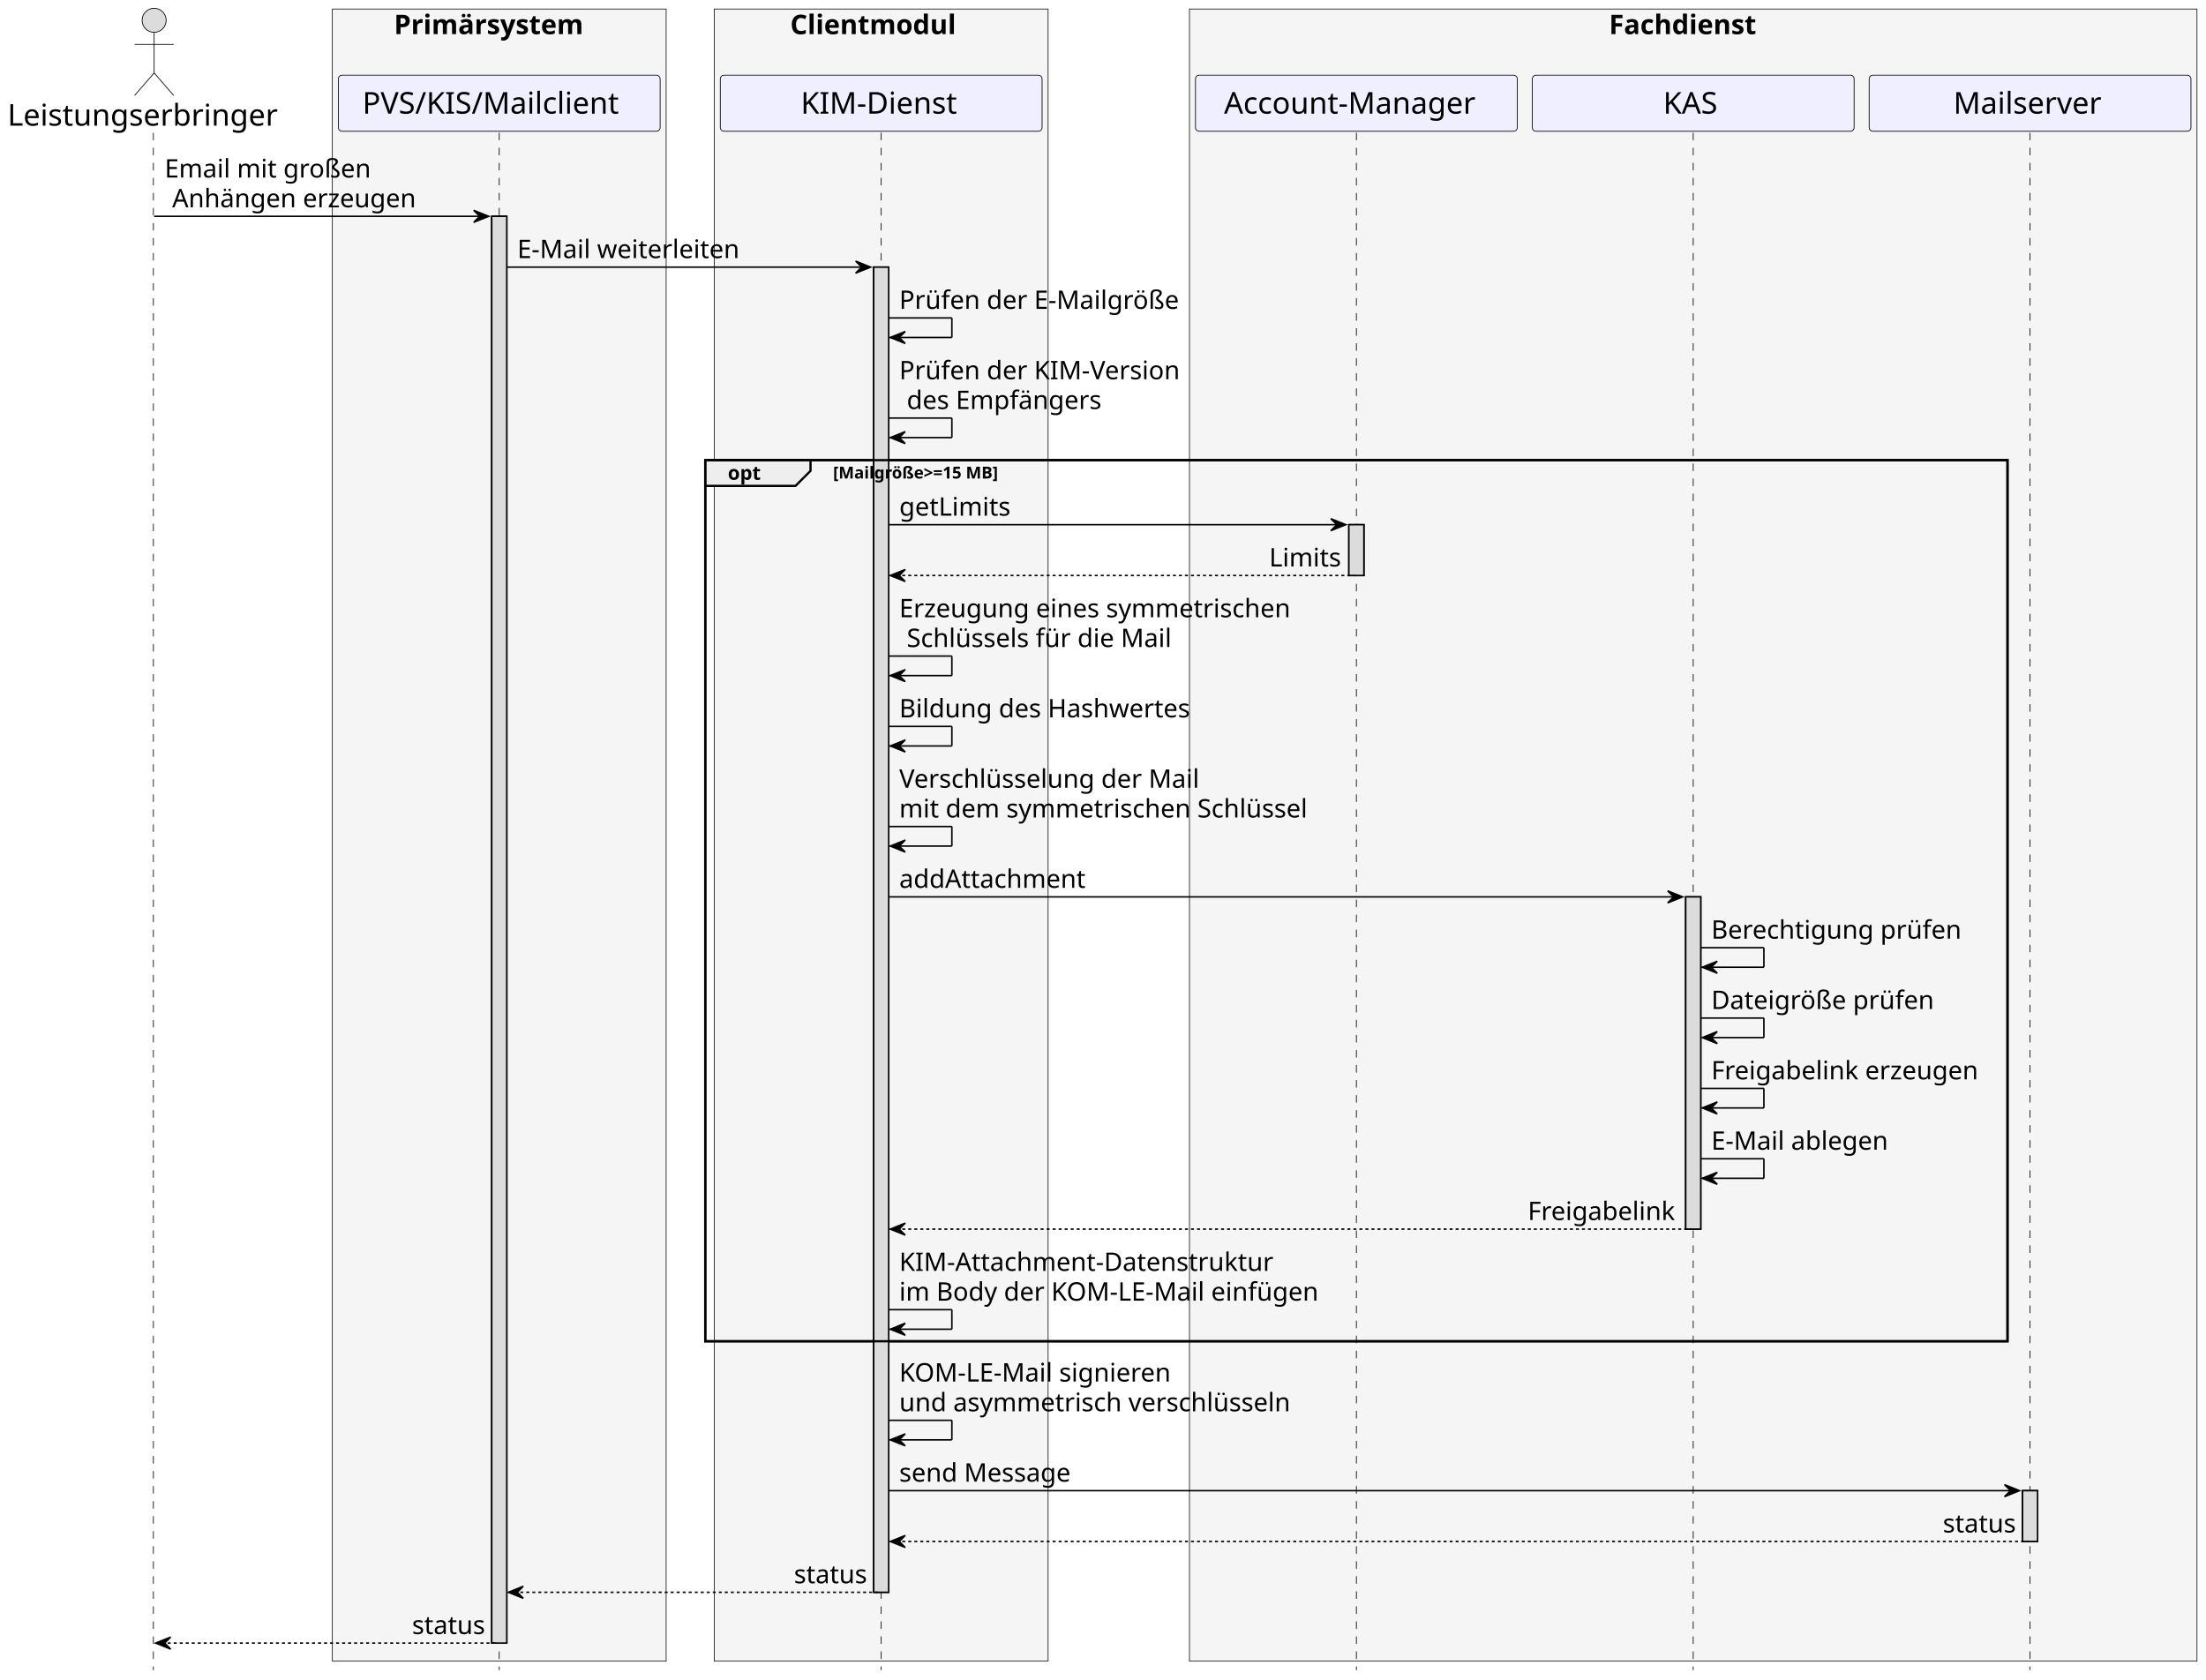
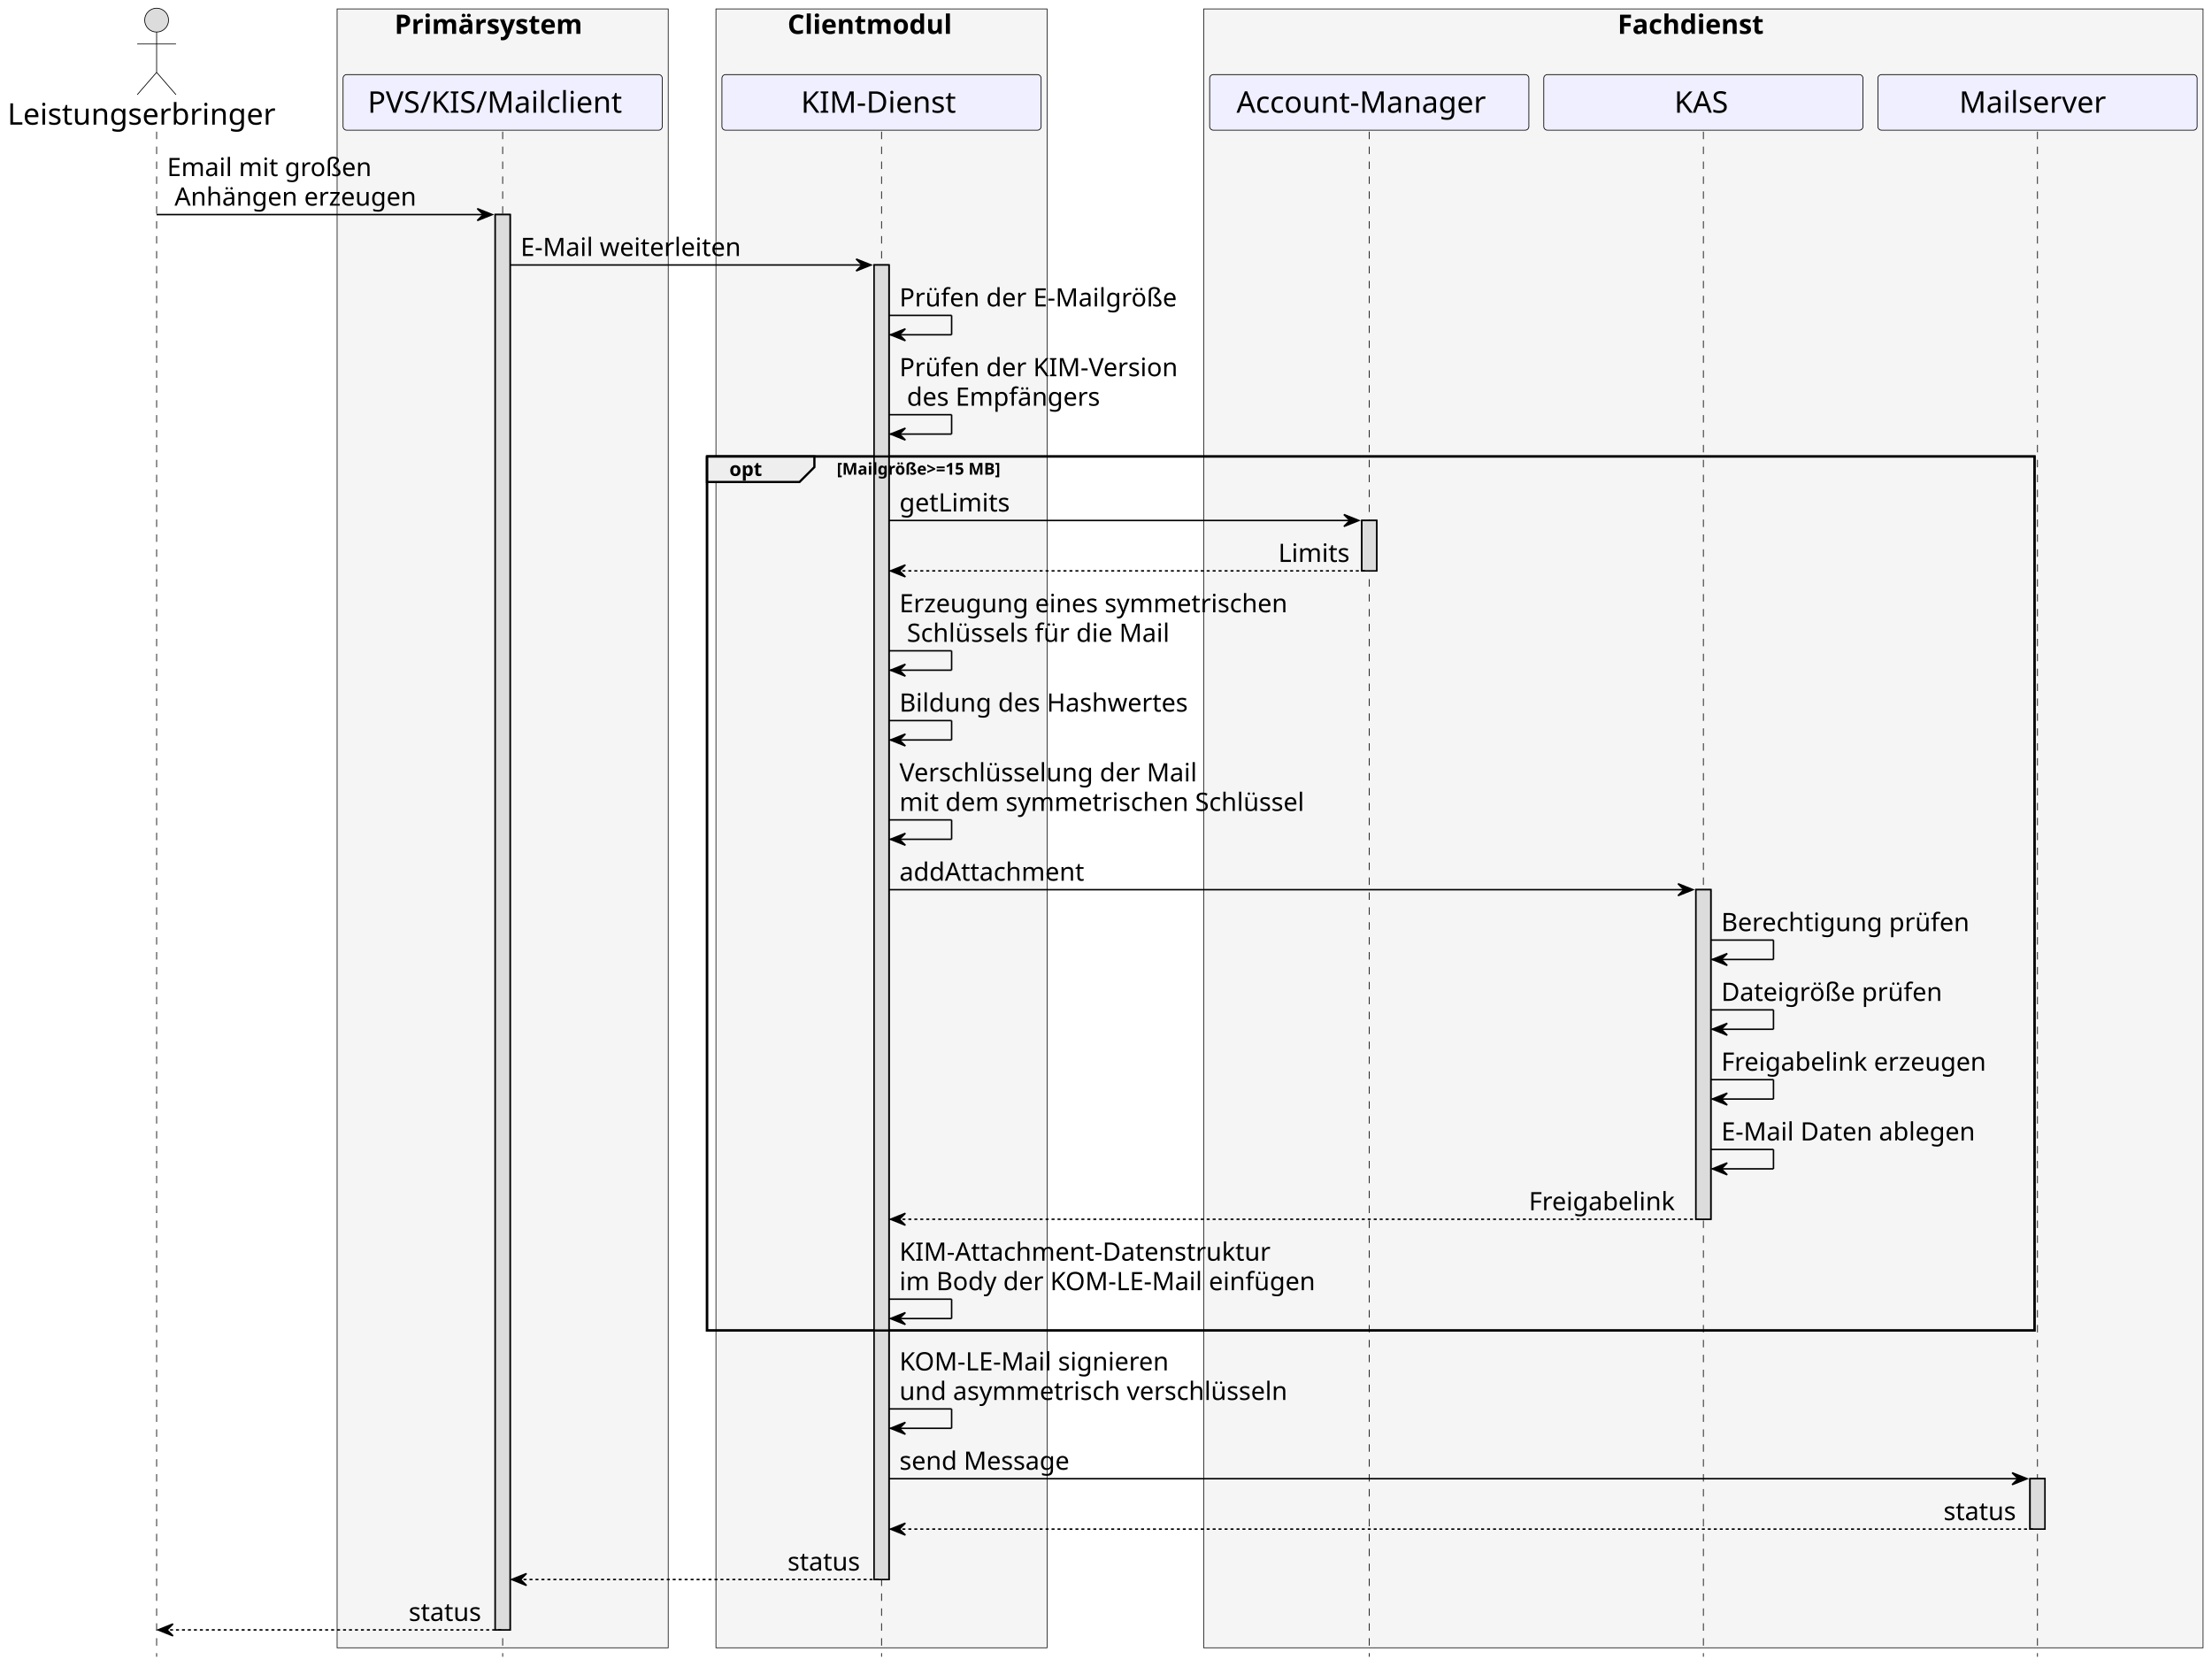
- <svg xmlns="http://www.w3.org/2000/svg" contentStyleType="text/css" height="1117px" preserveAspectRatio="none" style="width:1467px;height:1117px;background:#FFFFFF;" version="1.1" viewBox="0 0 1467 1117" width="1467px" zoomAndPan="magnify">
+ <svg xmlns="http://www.w3.org/2000/svg" contentStyleType="text/css" height="1117px" preserveAspectRatio="none" style="width:1483px;height:1117px;background:#FFFFFF;" version="1.1" viewBox="0 0 1483 1117" width="1483px" zoomAndPan="magnify">
  <defs />
  <g>
-     <rect fill="#F5F5F5" height="1098.719" style="stroke:#181818;stroke-width:0.5;" width="222" x="221" y="6" />
-     <text fill="#000000" font-family="sans-serif" font-size="18" font-weight="bold" lengthAdjust="spacing" textLength="140" x="262" y="22.708">Primärsystem</text>
-     <text fill="#000000" font-family="sans-serif" font-size="13" font-weight="bold" lengthAdjust="spacing" textLength="5" x="262" y="39.02"> </text>
-     <rect fill="#F5F5F5" height="1098.719" style="stroke:#181818;stroke-width:0.5;" width="222" x="475" y="6" />
-     <text fill="#000000" font-family="sans-serif" font-size="18" font-weight="bold" lengthAdjust="spacing" textLength="121" x="525.5" y="22.708">Clientmodul</text>
-     <text fill="#000000" font-family="sans-serif" font-size="13" font-weight="bold" lengthAdjust="spacing" textLength="5" x="525.5" y="39.02"> </text>
-     <rect fill="#F5F5F5" height="1098.719" style="stroke:#181818;stroke-width:0.5;" width="670" x="791" y="6" />
-     <text fill="#000000" font-family="sans-serif" font-size="18" font-weight="bold" lengthAdjust="spacing" textLength="112" x="1070" y="22.708">Fachdienst</text>
-     <text fill="#000000" font-family="sans-serif" font-size="13" font-weight="bold" lengthAdjust="spacing" textLength="5" x="1070" y="39.02"> </text>
-     <rect fill="#DCDCDC" height="948.859" style="stroke:#000000;stroke-width:1.0;" width="10" x="327" y="143.859" />
-     <rect fill="#DCDCDC" height="881.281" style="stroke:#000000;stroke-width:1.0;" width="10" x="581" y="177.648" />
-     <rect fill="#DCDCDC" height="33.789" style="stroke:#000000;stroke-width:1.0;" width="10" x="897" y="348.938" />
-     <rect fill="#DCDCDC" height="220.945" style="stroke:#000000;stroke-width:1.0;" width="10" x="1121" y="596.461" />
-     <rect fill="#DCDCDC" height="33.789" style="stroke:#000000;stroke-width:1.0;" width="10" x="1345" y="991.352" />
-     <rect height="585.969" style="stroke:#000000;stroke-width:1.5;fill:none;" width="866" x="469" y="306.016" />
-     <line style="stroke:#000000;stroke-width:0.5;fill:none;stroke-dasharray:5.0,5.0;" x1="102" x2="102" y1="88.281" y2="1110.719" />
-     <line style="stroke:#000000;stroke-width:0.5;fill:none;stroke-dasharray:5.0,5.0;" x1="332" x2="332" y1="88.281" y2="1110.719" />
-     <line style="stroke:#000000;stroke-width:0.5;fill:none;stroke-dasharray:5.0,5.0;" x1="586" x2="586" y1="88.281" y2="1110.719" />
-     <line style="stroke:#000000;stroke-width:0.5;fill:none;stroke-dasharray:5.0,5.0;" x1="902" x2="902" y1="88.281" y2="1110.719" />
-     <line style="stroke:#000000;stroke-width:0.5;fill:none;stroke-dasharray:5.0,5.0;" x1="1126" x2="1126" y1="88.281" y2="1110.719" />
-     <line style="stroke:#000000;stroke-width:0.5;fill:none;stroke-dasharray:5.0,5.0;" x1="1350" x2="1350" y1="88.281" y2="1110.719" />
-     <text fill="#000000" font-family="Aapex" font-size="20" lengthAdjust="spacing" textLength="189" x="5" y="83.564">Leistungserbringer</text>
-     <ellipse cx="102.5" cy="13.5" fill="#DCDCDC" rx="8" ry="8" style="stroke:#000000;stroke-width:0.5;" />
-     <path d="M102.5,21.5 L102.5,48.5 M89.5,29.5 L115.5,29.5 M102.5,48.5 L89.5,63.5 M102.5,48.5 L115.5,63.5 " fill="none" style="stroke:#000000;stroke-width:0.5;" />
-     <rect fill="#EFEFFF" height="37.281" rx="2.5" ry="2.5" style="stroke:#000000;stroke-width:0.5;" width="214" x="225" y="50" />
-     <text fill="#000000" font-family="sans-serif" font-size="20" lengthAdjust="spacing" textLength="182" x="241" y="75.564">PVS/KIS/Mailclient</text>
-     <rect fill="#EFEFFF" height="37.281" rx="2.5" ry="2.5" style="stroke:#000000;stroke-width:0.5;" width="214" x="479" y="50" />
-     <text fill="#000000" font-family="sans-serif" font-size="20" lengthAdjust="spacing" textLength="107" x="532.5" y="75.564">KIM-Dienst</text>
-     <rect fill="#EFEFFF" height="37.281" rx="2.5" ry="2.5" style="stroke:#000000;stroke-width:0.5;" width="214" x="795" y="50" />
-     <text fill="#000000" font-family="sans-serif" font-size="20" lengthAdjust="spacing" textLength="176" x="814" y="75.564">Account-Manager</text>
-     <rect fill="#EFEFFF" height="37.281" rx="2.5" ry="2.5" style="stroke:#000000;stroke-width:0.5;" width="214" x="1019" y="50" />
-     <text fill="#000000" font-family="sans-serif" font-size="20" lengthAdjust="spacing" textLength="40" x="1106" y="75.564">KAS</text>
-     <rect fill="#EFEFFF" height="37.281" rx="2.5" ry="2.5" style="stroke:#000000;stroke-width:0.5;" width="214" x="1243" y="50" />
-     <text fill="#000000" font-family="sans-serif" font-size="20" lengthAdjust="spacing" textLength="102" x="1299" y="75.564">Mailserver</text>
-     <rect fill="#DCDCDC" height="948.859" style="stroke:#000000;stroke-width:1.0;" width="10" x="327" y="143.859" />
-     <rect fill="#DCDCDC" height="881.281" style="stroke:#000000;stroke-width:1.0;" width="10" x="581" y="177.648" />
-     <rect fill="#DCDCDC" height="33.789" style="stroke:#000000;stroke-width:1.0;" width="10" x="897" y="348.938" />
-     <rect fill="#DCDCDC" height="220.945" style="stroke:#000000;stroke-width:1.0;" width="10" x="1121" y="596.461" />
-     <rect fill="#DCDCDC" height="33.789" style="stroke:#000000;stroke-width:1.0;" width="10" x="1345" y="991.352" />
-     <polygon fill="#000000" points="315,139.859,325,143.859,315,147.859,319,143.859" style="stroke:#000000;stroke-width:1.0;" />
-     <line style="stroke:#000000;stroke-width:1.0;" x1="102.5" x2="321" y1="143.859" y2="143.859" />
-     <text fill="#000000" font-family="sans-serif" font-size="17" lengthAdjust="spacing" textLength="146" x="109.5" y="118.061">Email mit großen</text>
-     <text fill="#000000" font-family="sans-serif" font-size="17" lengthAdjust="spacing" textLength="167" x="114.5" y="137.85">Anhängen erzeugen</text>
-     <polygon fill="#000000" points="569,173.648,579,177.648,569,181.648,573,177.648" style="stroke:#000000;stroke-width:1.0;" />
-     <line style="stroke:#000000;stroke-width:1.0;" x1="337" x2="575" y1="177.648" y2="177.648" />
-     <text fill="#000000" font-family="sans-serif" font-size="17" lengthAdjust="spacing" textLength="159" x="344" y="171.639">E-Mail weiterleiten</text>
-     <line style="stroke:#000000;stroke-width:1.0;" x1="591" x2="633" y1="211.438" y2="211.438" />
-     <line style="stroke:#000000;stroke-width:1.0;" x1="633" x2="633" y1="211.438" y2="224.438" />
-     <line style="stroke:#000000;stroke-width:1.0;" x1="592" x2="633" y1="224.438" y2="224.438" />
-     <polygon fill="#000000" points="602,220.438,592,224.438,602,228.438,598,224.438" style="stroke:#000000;stroke-width:1.0;" />
-     <text fill="#000000" font-family="sans-serif" font-size="17" lengthAdjust="spacing" textLength="192" x="598" y="205.428">Prüfen der E-Mailgröße</text>
-     <line style="stroke:#000000;stroke-width:1.0;" x1="591" x2="633" y1="278.016" y2="278.016" />
-     <line style="stroke:#000000;stroke-width:1.0;" x1="633" x2="633" y1="278.016" y2="291.016" />
-     <line style="stroke:#000000;stroke-width:1.0;" x1="592" x2="633" y1="291.016" y2="291.016" />
-     <polygon fill="#000000" points="602,287.016,592,291.016,602,295.016,598,291.016" style="stroke:#000000;stroke-width:1.0;" />
-     <text fill="#000000" font-family="sans-serif" font-size="17" lengthAdjust="spacing" textLength="193" x="598" y="252.217">Prüfen der KIM-Version</text>
-     <text fill="#000000" font-family="sans-serif" font-size="17" lengthAdjust="spacing" textLength="133" x="603" y="272.006">des Empfängers</text>
-     <path d="M469,306.016 L539,306.016 L539,313.148 L529,323.148 L469,323.148 L469,306.016 " fill="#EEEEEE" style="stroke:#000000;stroke-width:1.5;" />
-     <rect fill="none" height="585.969" style="stroke:#000000;stroke-width:1.5;" width="866" x="469" y="306.016" />
-     <text fill="#000000" font-family="sans-serif" font-size="13" font-weight="bold" lengthAdjust="spacing" textLength="25" x="484" y="319.082">opt</text>
-     <text fill="#000000" font-family="sans-serif" font-size="11" font-weight="bold" lengthAdjust="spacing" textLength="133" x="554" y="318.226">[Mailgröße&gt;=15 MB]</text>
-     <polygon fill="#000000" points="885,344.938,895,348.938,885,352.938,889,348.938" style="stroke:#000000;stroke-width:1.0;" />
-     <line style="stroke:#000000;stroke-width:1.0;" x1="591" x2="891" y1="348.938" y2="348.938" />
-     <text fill="#000000" font-family="sans-serif" font-size="17" lengthAdjust="spacing" textLength="78" x="598" y="342.928">getLimits</text>
-     <polygon fill="#000000" points="602,378.727,592,382.727,602,386.727,598,382.727" style="stroke:#000000;stroke-width:1.0;" />
-     <line style="stroke:#000000;stroke-width:1.0;stroke-dasharray:2.0,2.0;" x1="596" x2="901" y1="382.727" y2="382.727" />
-     <text fill="#000000" font-family="sans-serif" font-size="17" lengthAdjust="spacing" textLength="51" x="844" y="376.717">Limits</text>
-     <line style="stroke:#000000;stroke-width:1.0;" x1="591" x2="633" y1="436.305" y2="436.305" />
-     <line style="stroke:#000000;stroke-width:1.0;" x1="633" x2="633" y1="436.305" y2="449.305" />
-     <line style="stroke:#000000;stroke-width:1.0;" x1="592" x2="633" y1="449.305" y2="449.305" />
-     <polygon fill="#000000" points="602,445.305,592,449.305,602,453.305,598,449.305" style="stroke:#000000;stroke-width:1.0;" />
-     <text fill="#000000" font-family="sans-serif" font-size="17" lengthAdjust="spacing" textLength="272" x="598" y="410.506">Erzeugung eines symmetrischen</text>
-     <text fill="#000000" font-family="sans-serif" font-size="17" lengthAdjust="spacing" textLength="184" x="603" y="430.295">Schlüssels für die Mail</text>
-     <line style="stroke:#000000;stroke-width:1.0;" x1="591" x2="633" y1="483.094" y2="483.094" />
-     <line style="stroke:#000000;stroke-width:1.0;" x1="633" x2="633" y1="483.094" y2="496.094" />
-     <line style="stroke:#000000;stroke-width:1.0;" x1="592" x2="633" y1="496.094" y2="496.094" />
-     <polygon fill="#000000" points="602,492.094,592,496.094,602,500.094,598,496.094" style="stroke:#000000;stroke-width:1.0;" />
-     <text fill="#000000" font-family="sans-serif" font-size="17" lengthAdjust="spacing" textLength="201" x="598" y="477.084">Bildung des Hashwertes</text>
-     <line style="stroke:#000000;stroke-width:1.0;" x1="591" x2="633" y1="549.672" y2="549.672" />
-     <line style="stroke:#000000;stroke-width:1.0;" x1="633" x2="633" y1="549.672" y2="562.672" />
-     <line style="stroke:#000000;stroke-width:1.0;" x1="592" x2="633" y1="562.672" y2="562.672" />
-     <polygon fill="#000000" points="602,558.672,592,562.672,602,566.672,598,562.672" style="stroke:#000000;stroke-width:1.0;" />
-     <text fill="#000000" font-family="sans-serif" font-size="17" lengthAdjust="spacing" textLength="206" x="598" y="523.874">Verschlüsselung der Mail</text>
-     <text fill="#000000" font-family="sans-serif" font-size="17" lengthAdjust="spacing" textLength="287" x="598" y="543.663">mit dem symmetrischen Schlüssel</text>
-     <polygon fill="#000000" points="1109,592.461,1119,596.461,1109,600.461,1113,596.461" style="stroke:#000000;stroke-width:1.0;" />
-     <line style="stroke:#000000;stroke-width:1.0;" x1="591" x2="1115" y1="596.461" y2="596.461" />
-     <text fill="#000000" font-family="sans-serif" font-size="17" lengthAdjust="spacing" textLength="129" x="598" y="590.452">addAttachment</text>
-     <line style="stroke:#000000;stroke-width:1.0;" x1="1131" x2="1173" y1="630.25" y2="630.25" />
-     <line style="stroke:#000000;stroke-width:1.0;" x1="1173" x2="1173" y1="630.25" y2="643.25" />
-     <line style="stroke:#000000;stroke-width:1.0;" x1="1132" x2="1173" y1="643.25" y2="643.25" />
-     <polygon fill="#000000" points="1142,639.25,1132,643.25,1142,647.25,1138,643.25" style="stroke:#000000;stroke-width:1.0;" />
-     <text fill="#000000" font-family="sans-serif" font-size="17" lengthAdjust="spacing" textLength="172" x="1138" y="624.241">Berechtigung prüfen</text>
-     <line style="stroke:#000000;stroke-width:1.0;" x1="1131" x2="1173" y1="677.039" y2="677.039" />
-     <line style="stroke:#000000;stroke-width:1.0;" x1="1173" x2="1173" y1="677.039" y2="690.039" />
-     <line style="stroke:#000000;stroke-width:1.0;" x1="1132" x2="1173" y1="690.039" y2="690.039" />
-     <polygon fill="#000000" points="1142,686.039,1132,690.039,1142,694.039,1138,690.039" style="stroke:#000000;stroke-width:1.0;" />
-     <text fill="#000000" font-family="sans-serif" font-size="17" lengthAdjust="spacing" textLength="153" x="1138" y="671.03">Dateigröße prüfen</text>
-     <line style="stroke:#000000;stroke-width:1.0;" x1="1131" x2="1173" y1="723.828" y2="723.828" />
-     <line style="stroke:#000000;stroke-width:1.0;" x1="1173" x2="1173" y1="723.828" y2="736.828" />
-     <line style="stroke:#000000;stroke-width:1.0;" x1="1132" x2="1173" y1="736.828" y2="736.828" />
-     <polygon fill="#000000" points="1142,732.828,1132,736.828,1142,740.828,1138,736.828" style="stroke:#000000;stroke-width:1.0;" />
-     <text fill="#000000" font-family="sans-serif" font-size="17" lengthAdjust="spacing" textLength="185" x="1138" y="717.819">Freigabelink erzeugen</text>
-     <line style="stroke:#000000;stroke-width:1.0;" x1="1131" x2="1173" y1="770.617" y2="770.617" />
-     <line style="stroke:#000000;stroke-width:1.0;" x1="1173" x2="1173" y1="770.617" y2="783.617" />
-     <line style="stroke:#000000;stroke-width:1.0;" x1="1132" x2="1173" y1="783.617" y2="783.617" />
-     <polygon fill="#000000" points="1142,779.617,1132,783.617,1142,787.617,1138,783.617" style="stroke:#000000;stroke-width:1.0;" />
-     <text fill="#000000" font-family="sans-serif" font-size="17" lengthAdjust="spacing" textLength="123" x="1138" y="764.608">E-Mail ablegen</text>
-     <polygon fill="#000000" points="602,813.406,592,817.406,602,821.406,598,817.406" style="stroke:#000000;stroke-width:1.0;" />
-     <line style="stroke:#000000;stroke-width:1.0;stroke-dasharray:2.0,2.0;" x1="596" x2="1125" y1="817.406" y2="817.406" />
-     <text fill="#000000" font-family="sans-serif" font-size="17" lengthAdjust="spacing" textLength="103" x="1016" y="811.397">Freigabelink</text>
-     <line style="stroke:#000000;stroke-width:1.0;" x1="591" x2="633" y1="870.984" y2="870.984" />
-     <line style="stroke:#000000;stroke-width:1.0;" x1="633" x2="633" y1="870.984" y2="883.984" />
-     <line style="stroke:#000000;stroke-width:1.0;" x1="592" x2="633" y1="883.984" y2="883.984" />
-     <polygon fill="#000000" points="602,879.984,592,883.984,602,887.984,598,883.984" style="stroke:#000000;stroke-width:1.0;" />
-     <text fill="#000000" font-family="sans-serif" font-size="17" lengthAdjust="spacing" textLength="263" x="598" y="845.186">KIM-Attachment-Datenstruktur</text>
-     <text fill="#000000" font-family="sans-serif" font-size="17" lengthAdjust="spacing" textLength="292" x="598" y="864.975">im Body der KOM-LE-Mail einfügen</text>
-     <line style="stroke:#000000;stroke-width:1.0;" x1="591" x2="633" y1="944.562" y2="944.562" />
-     <line style="stroke:#000000;stroke-width:1.0;" x1="633" x2="633" y1="944.562" y2="957.562" />
-     <line style="stroke:#000000;stroke-width:1.0;" x1="592" x2="633" y1="957.562" y2="957.562" />
-     <polygon fill="#000000" points="602,953.562,592,957.562,602,961.562,598,957.562" style="stroke:#000000;stroke-width:1.0;" />
-     <text fill="#000000" font-family="sans-serif" font-size="17" lengthAdjust="spacing" textLength="189" x="598" y="918.764">KOM-LE-Mail signieren</text>
-     <text fill="#000000" font-family="sans-serif" font-size="17" lengthAdjust="spacing" textLength="272" x="598" y="938.553">und asymmetrisch verschlüsseln</text>
-     <polygon fill="#000000" points="1333,987.352,1343,991.352,1333,995.352,1337,991.352" style="stroke:#000000;stroke-width:1.0;" />
-     <line style="stroke:#000000;stroke-width:1.0;" x1="591" x2="1339" y1="991.352" y2="991.352" />
-     <text fill="#000000" font-family="sans-serif" font-size="17" lengthAdjust="spacing" textLength="115" x="598" y="985.342">send Message</text>
-     <polygon fill="#000000" points="602,1021.141,592,1025.141,602,1029.141,598,1025.141" style="stroke:#000000;stroke-width:1.0;" />
-     <line style="stroke:#000000;stroke-width:1.0;stroke-dasharray:2.0,2.0;" x1="596" x2="1349" y1="1025.141" y2="1025.141" />
-     <text fill="#000000" font-family="sans-serif" font-size="17" lengthAdjust="spacing" textLength="51" x="1292" y="1019.131">status</text>
-     <polygon fill="#000000" points="348,1054.93,338,1058.93,348,1062.93,344,1058.93" style="stroke:#000000;stroke-width:1.0;" />
-     <line style="stroke:#000000;stroke-width:1.0;stroke-dasharray:2.0,2.0;" x1="342" x2="585" y1="1058.93" y2="1058.93" />
-     <text fill="#000000" font-family="sans-serif" font-size="17" lengthAdjust="spacing" textLength="51" x="528" y="1052.92">status</text>
-     <polygon fill="#000000" points="113.5,1088.719,103.5,1092.719,113.5,1096.719,109.5,1092.719" style="stroke:#000000;stroke-width:1.0;" />
-     <line style="stroke:#000000;stroke-width:1.0;stroke-dasharray:2.0,2.0;" x1="107.5" x2="331" y1="1092.719" y2="1092.719" />
-     <text fill="#000000" font-family="sans-serif" font-size="17" lengthAdjust="spacing" textLength="51" x="274" y="1086.709">status</text>
+     <rect fill="#F5F5F5" height="1098.719" style="stroke:#181818;stroke-width:0.5;" width="222" x="226" y="6" />
+     <text fill="#000000" font-family="sans-serif" font-size="18" font-weight="bold" lengthAdjust="spacing" textLength="145" x="264.5" y="22.708">Primärsystem</text>
+     <text fill="#000000" font-family="sans-serif" font-size="13" font-weight="bold" lengthAdjust="spacing" textLength="5" x="264.5" y="39.02"> </text>
+     <rect fill="#F5F5F5" height="1098.719" style="stroke:#181818;stroke-width:0.5;" width="222" x="480" y="6" />
+     <text fill="#000000" font-family="sans-serif" font-size="18" font-weight="bold" lengthAdjust="spacing" textLength="126" x="528" y="22.708">Clientmodul</text>
+     <text fill="#000000" font-family="sans-serif" font-size="13" font-weight="bold" lengthAdjust="spacing" textLength="5" x="528" y="39.02"> </text>
+     <rect fill="#F5F5F5" height="1098.719" style="stroke:#181818;stroke-width:0.5;" width="670" x="807" y="6" />
+     <text fill="#000000" font-family="sans-serif" font-size="18" font-weight="bold" lengthAdjust="spacing" textLength="115" x="1084.5" y="22.708">Fachdienst</text>
+     <text fill="#000000" font-family="sans-serif" font-size="13" font-weight="bold" lengthAdjust="spacing" textLength="5" x="1084.5" y="39.02"> </text>
+     <rect fill="#DCDCDC" height="948.859" style="stroke:#000000;stroke-width:1.0;" width="10" x="332" y="143.859" />
+     <rect fill="#DCDCDC" height="881.281" style="stroke:#000000;stroke-width:1.0;" width="10" x="586" y="177.648" />
+     <rect fill="#DCDCDC" height="33.789" style="stroke:#000000;stroke-width:1.0;" width="10" x="913" y="348.938" />
+     <rect fill="#DCDCDC" height="220.945" style="stroke:#000000;stroke-width:1.0;" width="10" x="1137" y="596.461" />
+     <rect fill="#DCDCDC" height="33.789" style="stroke:#000000;stroke-width:1.0;" width="10" x="1361" y="991.352" />
+     <rect fill="none" height="585.969" style="stroke:#000000;stroke-width:1.5;" width="890" x="474" y="306.016" />
+     <line style="stroke:#000000;stroke-width:0.5;stroke-dasharray:5.0,5.0;" x1="105" x2="105" y1="88.281" y2="1110.719" />
+     <line style="stroke:#000000;stroke-width:0.5;stroke-dasharray:5.0,5.0;" x1="337" x2="337" y1="88.281" y2="1110.719" />
+     <line style="stroke:#000000;stroke-width:0.5;stroke-dasharray:5.0,5.0;" x1="591" x2="591" y1="88.281" y2="1110.719" />
+     <line style="stroke:#000000;stroke-width:0.5;stroke-dasharray:5.0,5.0;" x1="918" x2="918" y1="88.281" y2="1110.719" />
+     <line style="stroke:#000000;stroke-width:0.5;stroke-dasharray:5.0,5.0;" x1="1142" x2="1142" y1="88.281" y2="1110.719" />
+     <line style="stroke:#000000;stroke-width:0.5;stroke-dasharray:5.0,5.0;" x1="1366" x2="1366" y1="88.281" y2="1110.719" />
+     <text fill="#000000" font-family="Aapex" font-size="20" lengthAdjust="spacing" textLength="194" x="5" y="83.564">Leistungserbringer</text>
+     <ellipse cx="105" cy="13.5" fill="#DCDCDC" rx="8" ry="8" style="stroke:#000000;stroke-width:0.5;" />
+     <path d="M105,21.5 L105,48.5 M92,29.5 L118,29.5 M105,48.5 L92,63.5 M105,48.5 L118,63.5 " fill="none" style="stroke:#000000;stroke-width:0.5;" />
+     <rect fill="#EFEFFF" height="37.281" rx="2.5" ry="2.5" style="stroke:#000000;stroke-width:0.5;" width="214" x="230" y="50" />
+     <text fill="#000000" font-family="sans-serif" font-size="20" lengthAdjust="spacing" textLength="181" x="246.5" y="75.564">PVS/KIS/Mailclient</text>
+     <rect fill="#EFEFFF" height="37.281" rx="2.5" ry="2.5" style="stroke:#000000;stroke-width:0.5;" width="214" x="484" y="50" />
+     <text fill="#000000" font-family="sans-serif" font-size="20" lengthAdjust="spacing" textLength="108" x="537" y="75.564">KIM-Dienst</text>
+     <rect fill="#EFEFFF" height="37.281" rx="2.5" ry="2.5" style="stroke:#000000;stroke-width:0.5;" width="214" x="811" y="50" />
+     <text fill="#000000" font-family="sans-serif" font-size="20" lengthAdjust="spacing" textLength="178" x="829" y="75.564">Account-Manager</text>
+     <rect fill="#EFEFFF" height="37.281" rx="2.5" ry="2.5" style="stroke:#000000;stroke-width:0.5;" width="214" x="1035" y="50" />
+     <text fill="#000000" font-family="sans-serif" font-size="20" lengthAdjust="spacing" textLength="39" x="1122.5" y="75.564">KAS</text>
+     <rect fill="#EFEFFF" height="37.281" rx="2.5" ry="2.5" style="stroke:#000000;stroke-width:0.5;" width="214" x="1259" y="50" />
+     <text fill="#000000" font-family="sans-serif" font-size="20" lengthAdjust="spacing" textLength="105" x="1313.5" y="75.564">Mailserver</text>
+     <rect fill="#DCDCDC" height="948.859" style="stroke:#000000;stroke-width:1.0;" width="10" x="332" y="143.859" />
+     <rect fill="#DCDCDC" height="881.281" style="stroke:#000000;stroke-width:1.0;" width="10" x="586" y="177.648" />
+     <rect fill="#DCDCDC" height="33.789" style="stroke:#000000;stroke-width:1.0;" width="10" x="913" y="348.938" />
+     <rect fill="#DCDCDC" height="220.945" style="stroke:#000000;stroke-width:1.0;" width="10" x="1137" y="596.461" />
+     <rect fill="#DCDCDC" height="33.789" style="stroke:#000000;stroke-width:1.0;" width="10" x="1361" y="991.352" />
+     <polygon fill="#000000" points="320,139.859,330,143.859,320,147.859,324,143.859" style="stroke:#000000;stroke-width:1.0;" />
+     <line style="stroke:#000000;stroke-width:1.0;" x1="105" x2="326" y1="143.859" y2="143.859" />
+     <text fill="#000000" font-family="sans-serif" font-size="17" lengthAdjust="spacing" textLength="152" x="112" y="118.061">Email mit großen</text>
+     <text fill="#000000" font-family="sans-serif" font-size="17" lengthAdjust="spacing" textLength="177" x="117" y="137.85">Anhängen erzeugen</text>
+     <polygon fill="#000000" points="574,173.648,584,177.648,574,181.648,578,177.648" style="stroke:#000000;stroke-width:1.0;" />
+     <line style="stroke:#000000;stroke-width:1.0;" x1="342" x2="580" y1="177.648" y2="177.648" />
+     <text fill="#000000" font-family="sans-serif" font-size="17" lengthAdjust="spacing" textLength="166" x="349" y="171.639">E-Mail weiterleiten</text>
+     <line style="stroke:#000000;stroke-width:1.0;" x1="596" x2="638" y1="211.438" y2="211.438" />
+     <line style="stroke:#000000;stroke-width:1.0;" x1="638" x2="638" y1="211.438" y2="224.438" />
+     <line style="stroke:#000000;stroke-width:1.0;" x1="597" x2="638" y1="224.438" y2="224.438" />
+     <polygon fill="#000000" points="607,220.438,597,224.438,607,228.438,603,224.438" style="stroke:#000000;stroke-width:1.0;" />
+     <text fill="#000000" font-family="sans-serif" font-size="17" lengthAdjust="spacing" textLength="204" x="603" y="205.428">Prüfen der E-Mailgröße</text>
+     <line style="stroke:#000000;stroke-width:1.0;" x1="596" x2="638" y1="278.016" y2="278.016" />
+     <line style="stroke:#000000;stroke-width:1.0;" x1="638" x2="638" y1="278.016" y2="291.016" />
+     <line style="stroke:#000000;stroke-width:1.0;" x1="597" x2="638" y1="291.016" y2="291.016" />
+     <polygon fill="#000000" points="607,287.016,597,291.016,607,295.016,603,291.016" style="stroke:#000000;stroke-width:1.0;" />
+     <text fill="#000000" font-family="sans-serif" font-size="17" lengthAdjust="spacing" textLength="203" x="603" y="252.217">Prüfen der KIM-Version</text>
+     <text fill="#000000" font-family="sans-serif" font-size="17" lengthAdjust="spacing" textLength="144" x="608" y="272.006">des Empfängers</text>
+     <path d="M474,306.016 L546,306.016 L546,313.148 L536,323.148 L474,323.148 L474,306.016 " fill="#EEEEEE" style="stroke:#000000;stroke-width:1.5;" />
+     <rect fill="none" height="585.969" style="stroke:#000000;stroke-width:1.5;" width="890" x="474" y="306.016" />
+     <text fill="#000000" font-family="sans-serif" font-size="13" font-weight="bold" lengthAdjust="spacing" textLength="27" x="489" y="319.082">opt</text>
+     <text fill="#000000" font-family="sans-serif" font-size="11" font-weight="bold" lengthAdjust="spacing" textLength="134" x="561" y="318.226">[Mailgröße&gt;=15 MB]</text>
+     <polygon fill="#000000" points="901,344.938,911,348.938,901,352.938,905,348.938" style="stroke:#000000;stroke-width:1.0;" />
+     <line style="stroke:#000000;stroke-width:1.0;" x1="596" x2="907" y1="348.938" y2="348.938" />
+     <text fill="#000000" font-family="sans-serif" font-size="17" lengthAdjust="spacing" textLength="84" x="603" y="342.928">getLimits</text>
+     <polygon fill="#000000" points="607,378.727,597,382.727,607,386.727,603,382.727" style="stroke:#000000;stroke-width:1.0;" />
+     <line style="stroke:#000000;stroke-width:1.0;stroke-dasharray:2.0,2.0;" x1="601" x2="917" y1="382.727" y2="382.727" />
+     <text fill="#000000" font-family="sans-serif" font-size="17" lengthAdjust="spacing" textLength="54" x="857" y="376.717">Limits</text>
+     <line style="stroke:#000000;stroke-width:1.0;" x1="596" x2="638" y1="436.305" y2="436.305" />
+     <line style="stroke:#000000;stroke-width:1.0;" x1="638" x2="638" y1="436.305" y2="449.305" />
+     <line style="stroke:#000000;stroke-width:1.0;" x1="597" x2="638" y1="449.305" y2="449.305" />
+     <polygon fill="#000000" points="607,445.305,597,449.305,607,453.305,603,449.305" style="stroke:#000000;stroke-width:1.0;" />
+     <text fill="#000000" font-family="sans-serif" font-size="17" lengthAdjust="spacing" textLength="288" x="603" y="410.506">Erzeugung eines symmetrischen</text>
+     <text fill="#000000" font-family="sans-serif" font-size="17" lengthAdjust="spacing" textLength="195" x="608" y="430.295">Schlüssels für die Mail</text>
+     <line style="stroke:#000000;stroke-width:1.0;" x1="596" x2="638" y1="483.094" y2="483.094" />
+     <line style="stroke:#000000;stroke-width:1.0;" x1="638" x2="638" y1="483.094" y2="496.094" />
+     <line style="stroke:#000000;stroke-width:1.0;" x1="597" x2="638" y1="496.094" y2="496.094" />
+     <polygon fill="#000000" points="607,492.094,597,496.094,607,500.094,603,496.094" style="stroke:#000000;stroke-width:1.0;" />
+     <text fill="#000000" font-family="sans-serif" font-size="17" lengthAdjust="spacing" textLength="212" x="603" y="477.084">Bildung des Hashwertes</text>
+     <line style="stroke:#000000;stroke-width:1.0;" x1="596" x2="638" y1="549.672" y2="549.672" />
+     <line style="stroke:#000000;stroke-width:1.0;" x1="638" x2="638" y1="549.672" y2="562.672" />
+     <line style="stroke:#000000;stroke-width:1.0;" x1="597" x2="638" y1="562.672" y2="562.672" />
+     <polygon fill="#000000" points="607,558.672,597,562.672,607,566.672,603,562.672" style="stroke:#000000;stroke-width:1.0;" />
+     <text fill="#000000" font-family="sans-serif" font-size="17" lengthAdjust="spacing" textLength="220" x="603" y="523.874">Verschlüsselung der Mail</text>
+     <text fill="#000000" font-family="sans-serif" font-size="17" lengthAdjust="spacing" textLength="303" x="603" y="543.663">mit dem symmetrischen Schlüssel</text>
+     <polygon fill="#000000" points="1125,592.461,1135,596.461,1125,600.461,1129,596.461" style="stroke:#000000;stroke-width:1.0;" />
+     <line style="stroke:#000000;stroke-width:1.0;" x1="596" x2="1131" y1="596.461" y2="596.461" />
+     <text fill="#000000" font-family="sans-serif" font-size="17" lengthAdjust="spacing" textLength="140" x="603" y="590.452">addAttachment</text>
+     <line style="stroke:#000000;stroke-width:1.0;" x1="1147" x2="1189" y1="630.25" y2="630.25" />
+     <line style="stroke:#000000;stroke-width:1.0;" x1="1189" x2="1189" y1="630.25" y2="643.25" />
+     <line style="stroke:#000000;stroke-width:1.0;" x1="1148" x2="1189" y1="643.25" y2="643.25" />
+     <polygon fill="#000000" points="1158,639.25,1148,643.25,1158,647.25,1154,643.25" style="stroke:#000000;stroke-width:1.0;" />
+     <text fill="#000000" font-family="sans-serif" font-size="17" lengthAdjust="spacing" textLength="185" x="1154" y="624.241">Berechtigung prüfen</text>
+     <line style="stroke:#000000;stroke-width:1.0;" x1="1147" x2="1189" y1="677.039" y2="677.039" />
+     <line style="stroke:#000000;stroke-width:1.0;" x1="1189" x2="1189" y1="677.039" y2="690.039" />
+     <line style="stroke:#000000;stroke-width:1.0;" x1="1148" x2="1189" y1="690.039" y2="690.039" />
+     <polygon fill="#000000" points="1158,686.039,1148,690.039,1158,694.039,1154,690.039" style="stroke:#000000;stroke-width:1.0;" />
+     <text fill="#000000" font-family="sans-serif" font-size="17" lengthAdjust="spacing" textLength="166" x="1154" y="671.03">Dateigröße prüfen</text>
+     <line style="stroke:#000000;stroke-width:1.0;" x1="1147" x2="1189" y1="723.828" y2="723.828" />
+     <line style="stroke:#000000;stroke-width:1.0;" x1="1189" x2="1189" y1="723.828" y2="736.828" />
+     <line style="stroke:#000000;stroke-width:1.0;" x1="1148" x2="1189" y1="736.828" y2="736.828" />
+     <polygon fill="#000000" points="1158,732.828,1148,736.828,1158,740.828,1154,736.828" style="stroke:#000000;stroke-width:1.0;" />
+     <text fill="#000000" font-family="sans-serif" font-size="17" lengthAdjust="spacing" textLength="198" x="1154" y="717.819">Freigabelink erzeugen</text>
+     <line style="stroke:#000000;stroke-width:1.0;" x1="1147" x2="1189" y1="770.617" y2="770.617" />
+     <line style="stroke:#000000;stroke-width:1.0;" x1="1189" x2="1189" y1="770.617" y2="783.617" />
+     <line style="stroke:#000000;stroke-width:1.0;" x1="1148" x2="1189" y1="783.617" y2="783.617" />
+     <polygon fill="#000000" points="1158,779.617,1148,783.617,1158,787.617,1154,783.617" style="stroke:#000000;stroke-width:1.0;" />
+     <text fill="#000000" font-family="sans-serif" font-size="17" lengthAdjust="spacing" textLength="190" x="1154" y="764.608">E-Mail Daten ablegen</text>
+     <polygon fill="#000000" points="607,813.406,597,817.406,607,821.406,603,817.406" style="stroke:#000000;stroke-width:1.0;" />
+     <line style="stroke:#000000;stroke-width:1.0;stroke-dasharray:2.0,2.0;" x1="601" x2="1141" y1="817.406" y2="817.406" />
+     <text fill="#000000" font-family="sans-serif" font-size="17" lengthAdjust="spacing" textLength="110" x="1025" y="811.397">Freigabelink</text>
+     <line style="stroke:#000000;stroke-width:1.0;" x1="596" x2="638" y1="870.984" y2="870.984" />
+     <line style="stroke:#000000;stroke-width:1.0;" x1="638" x2="638" y1="870.984" y2="883.984" />
+     <line style="stroke:#000000;stroke-width:1.0;" x1="597" x2="638" y1="883.984" y2="883.984" />
+     <polygon fill="#000000" points="607,879.984,597,883.984,607,887.984,603,883.984" style="stroke:#000000;stroke-width:1.0;" />
+     <text fill="#000000" font-family="sans-serif" font-size="17" lengthAdjust="spacing" textLength="278" x="603" y="845.186">KIM-Attachment-Datenstruktur</text>
+     <text fill="#000000" font-family="sans-serif" font-size="17" lengthAdjust="spacing" textLength="303" x="603" y="864.975">im Body der KOM-LE-Mail einfügen</text>
+     <line style="stroke:#000000;stroke-width:1.0;" x1="596" x2="638" y1="944.562" y2="944.562" />
+     <line style="stroke:#000000;stroke-width:1.0;" x1="638" x2="638" y1="944.562" y2="957.562" />
+     <line style="stroke:#000000;stroke-width:1.0;" x1="597" x2="638" y1="957.562" y2="957.562" />
+     <polygon fill="#000000" points="607,953.562,597,957.562,607,961.562,603,957.562" style="stroke:#000000;stroke-width:1.0;" />
+     <text fill="#000000" font-family="sans-serif" font-size="17" lengthAdjust="spacing" textLength="196" x="603" y="918.764">KOM-LE-Mail signieren</text>
+     <text fill="#000000" font-family="sans-serif" font-size="17" lengthAdjust="spacing" textLength="289" x="603" y="938.553">und asymmetrisch verschlüsseln</text>
+     <polygon fill="#000000" points="1349,987.352,1359,991.352,1349,995.352,1353,991.352" style="stroke:#000000;stroke-width:1.0;" />
+     <line style="stroke:#000000;stroke-width:1.0;" x1="596" x2="1355" y1="991.352" y2="991.352" />
+     <text fill="#000000" font-family="sans-serif" font-size="17" lengthAdjust="spacing" textLength="124" x="603" y="985.342">send Message</text>
+     <polygon fill="#000000" points="607,1021.141,597,1025.141,607,1029.141,603,1025.141" style="stroke:#000000;stroke-width:1.0;" />
+     <line style="stroke:#000000;stroke-width:1.0;stroke-dasharray:2.0,2.0;" x1="601" x2="1365" y1="1025.141" y2="1025.141" />
+     <text fill="#000000" font-family="sans-serif" font-size="17" lengthAdjust="spacing" textLength="56" x="1303" y="1019.131">status</text>
+     <polygon fill="#000000" points="353,1054.93,343,1058.93,353,1062.93,349,1058.93" style="stroke:#000000;stroke-width:1.0;" />
+     <line style="stroke:#000000;stroke-width:1.0;stroke-dasharray:2.0,2.0;" x1="347" x2="590" y1="1058.93" y2="1058.93" />
+     <text fill="#000000" font-family="sans-serif" font-size="17" lengthAdjust="spacing" textLength="56" x="528" y="1052.92">status</text>
+     <polygon fill="#000000" points="116,1088.719,106,1092.719,116,1096.719,112,1092.719" style="stroke:#000000;stroke-width:1.0;" />
+     <line style="stroke:#000000;stroke-width:1.0;stroke-dasharray:2.0,2.0;" x1="110" x2="336" y1="1092.719" y2="1092.719" />
+     <text fill="#000000" font-family="sans-serif" font-size="17" lengthAdjust="spacing" textLength="56" x="274" y="1086.709">status</text>
  </g>
</svg>
